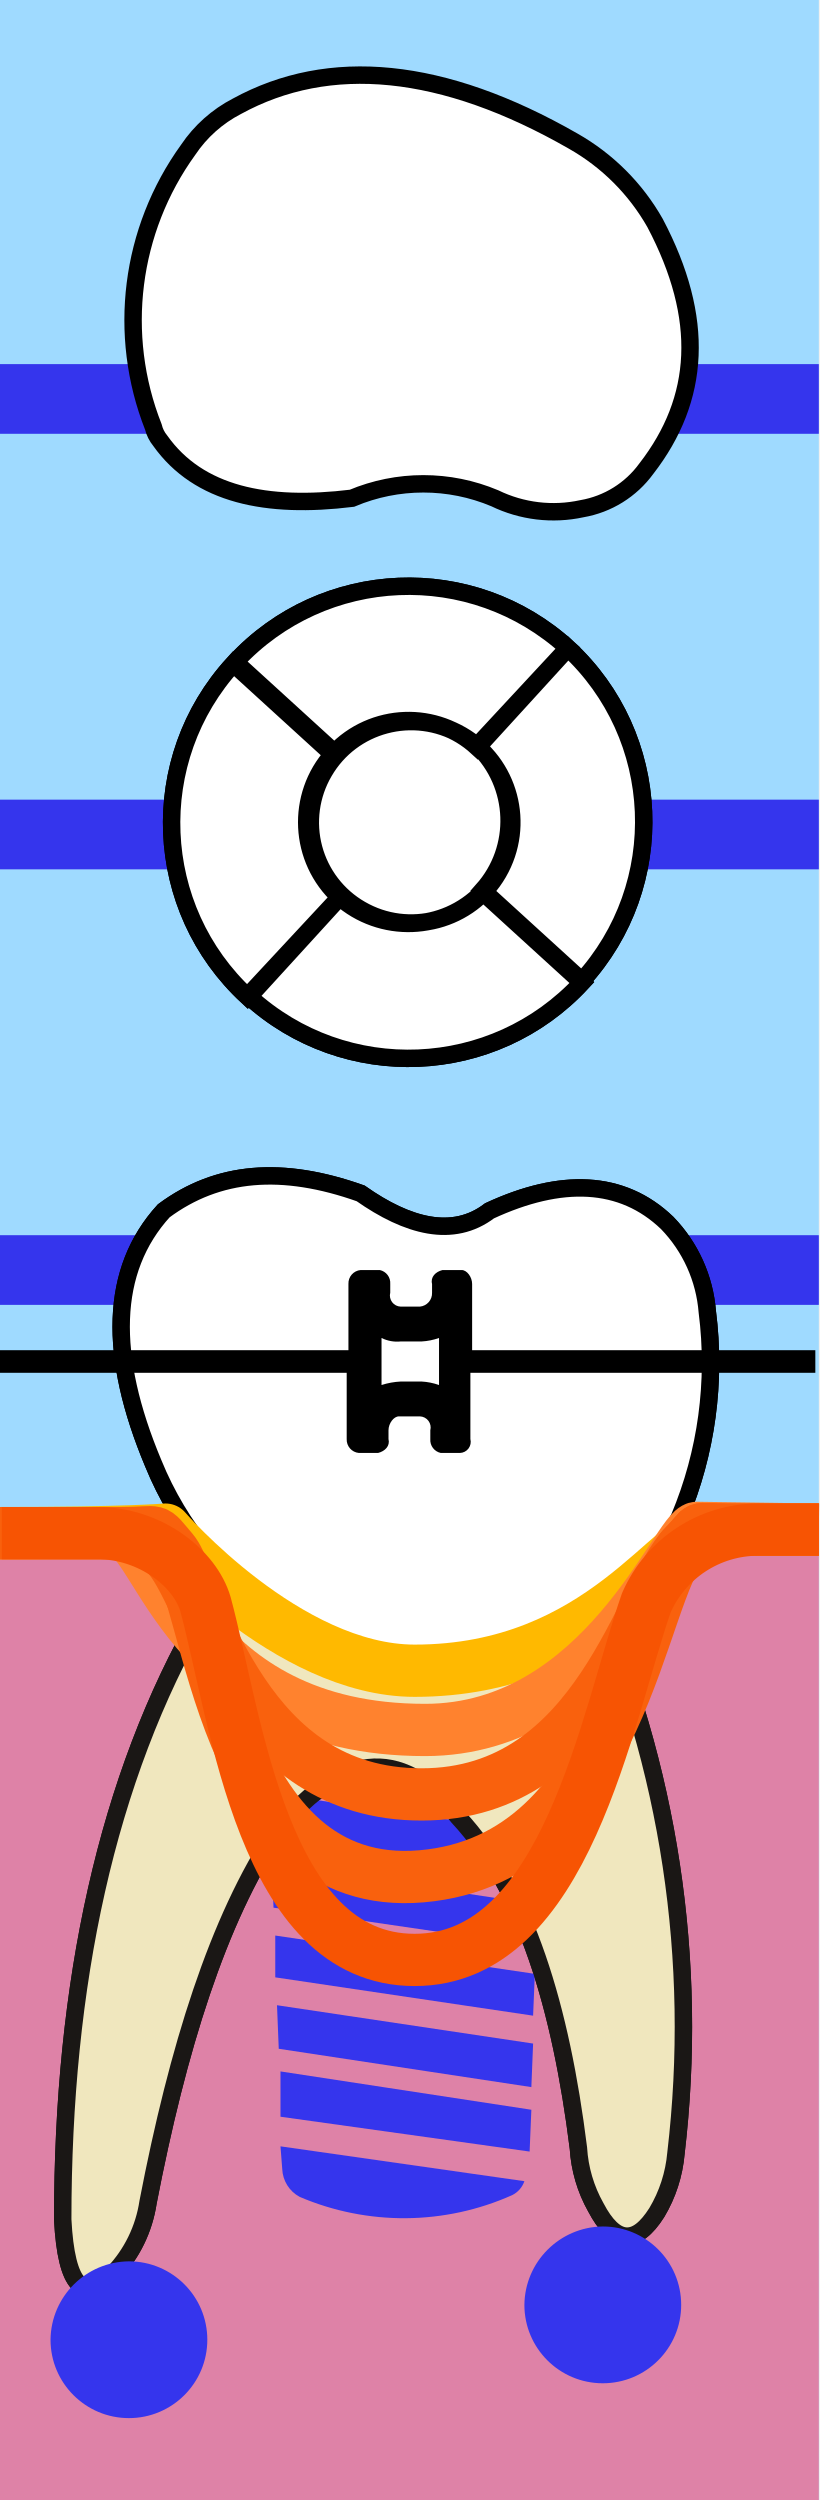
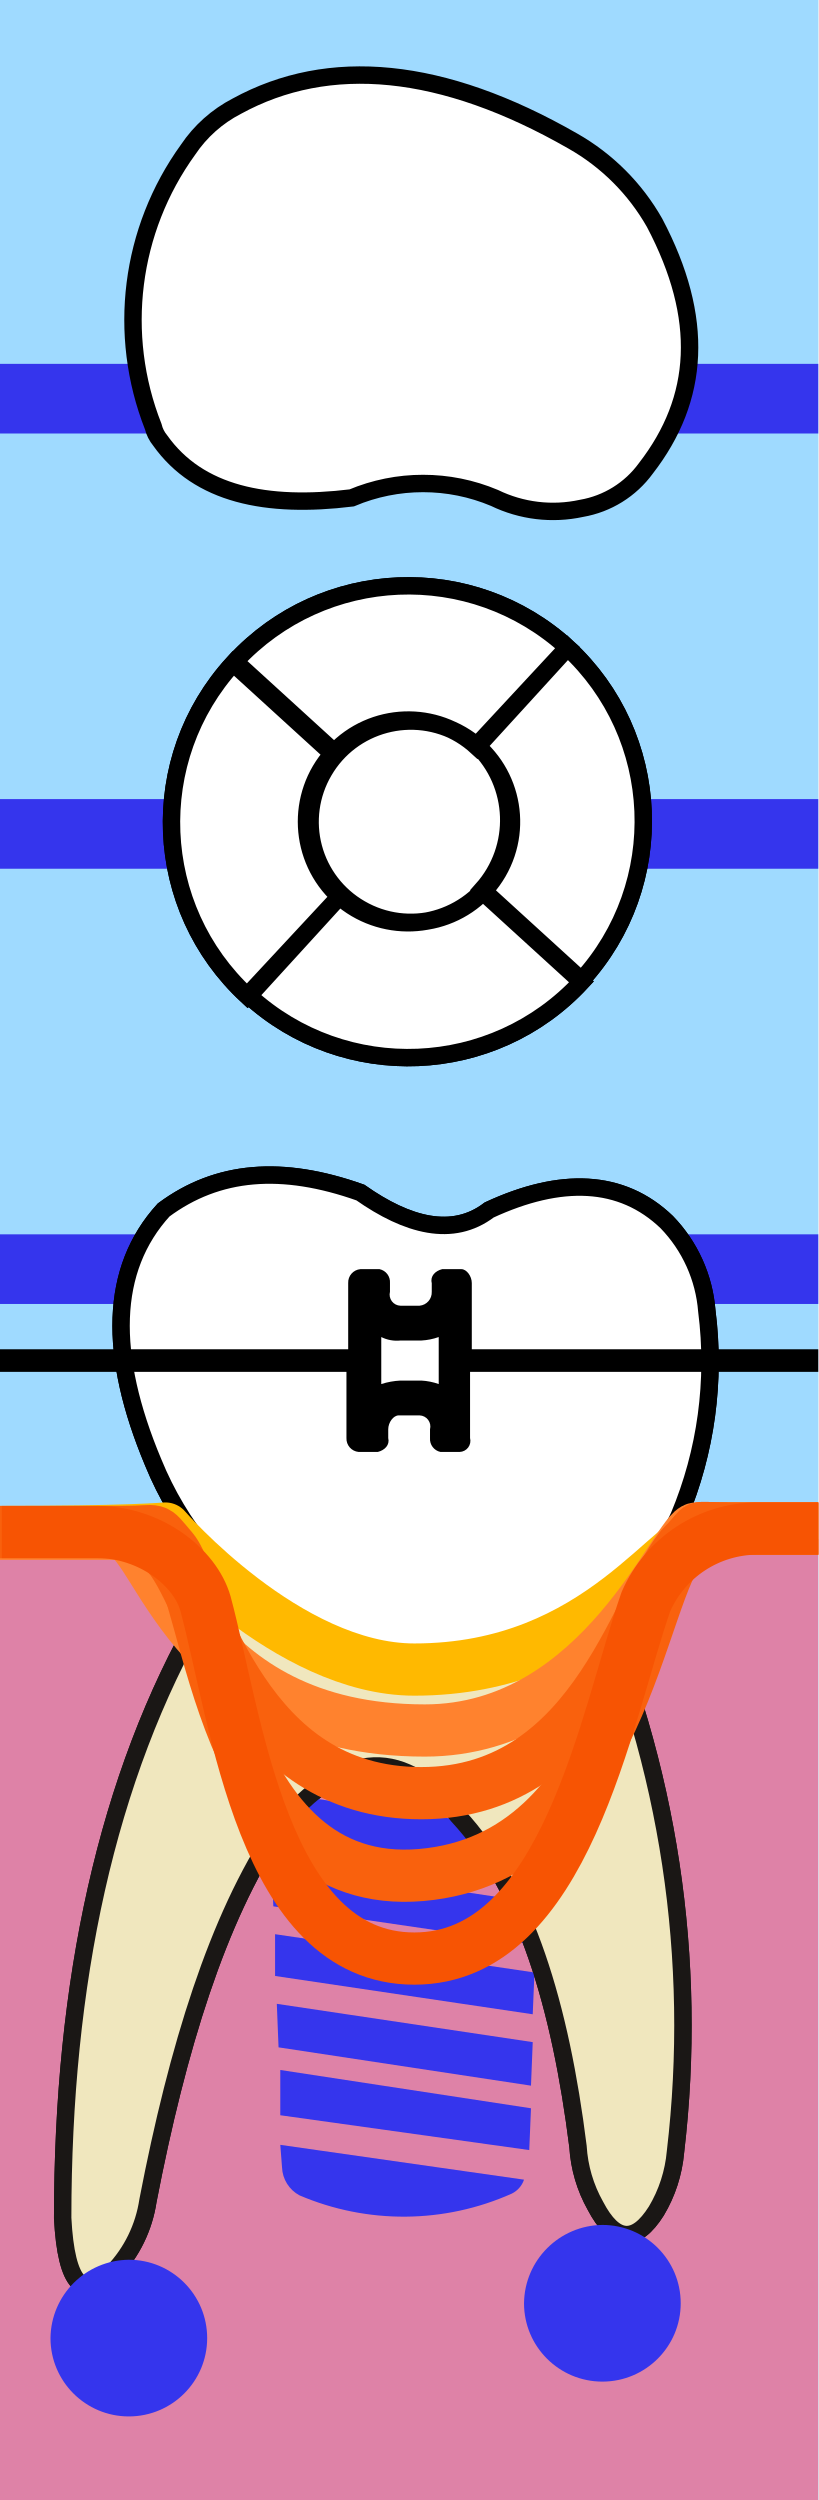
- <svg xmlns="http://www.w3.org/2000/svg" viewBox="0 0 47.02 143.5">
+ <svg xmlns="http://www.w3.org/2000/svg" viewBox="0 0 47 143.6">
  <g class="Слой_2" data-name="Слой 2">
    <g class="Слой_1-2" data-name="Слой 1">
      <g class="_85" data-name="85">
-         <path class="background" d="M0,0H47V143.5H0Z" style="fill:#9fdaff" />
-         <path class="bone" d="M47,88.4H0v55.1H47Z" style="fill:#de82a7" />
+         <path class="background" d="M0,0H47V143.6H0Z" style="fill:#9fdaff" />
+         <path class="bone" d="M47,88.4H0v55.2H47Z" style="fill:#de82a7" />
        <path class="bridge" d="M47,74.9H0v-4H47Zm0-54H0v4H47Zm0,25H0v4H47Z" style="fill:#3535ed" />
        <path class="root" d="M33.9,91.2a61.93,61.93,0,0,1,4.9,32.4,8,8,0,0,1-1.1,3.4c-1.2,1.9-2.4,1.8-3.5-.3a7.91,7.91,0,0,1-1-3.4c-1-8-3-14.8-6.9-19-3-3.8-6.4-4.1-10.4.8-3.4,5.1-5.7,12.5-7.4,21.3a7.57,7.57,0,0,1-2,4.1c-1.7,1.7-2.7.8-2.9-3.1,0-13.5,2.5-25.3,8-34.8l1.8-2.5" style="fill:#f0e7be;stroke:#1a1715;stroke-miterlimit:10" />
        <path class="rootCanal" d="M37.3,118c-1.6-9.7-6.1-18.4-7.9-27-.3-1.2-14-1.2-14.2-.3-2.7,9.7-6.1,10.5-8,21.8a138.82,138.82,0,0,0-1.1,18.7c0,.3.9-9.8,2.6-16.1s3.9-9.8,8-15.9c2.1-3.2,7.4-1.9,9.4,1.4,3.6,5.8,7.3,12.1,9.2,18.1,1.7,5.4-.2,9.7,0,9.9s1.3-1.2,1.3-1.5A18.07,18.07,0,0,0,37.3,118Z" style="fill:#3535ed;stroke:#201600;stroke-miterlimit:10;stroke-width:0.25px" />
        <path class="implant" d="M16.2,124.5a1.9,1.9,0,0,0,1,1.6,15.23,15.23,0,0,0,12.2-.1,1.39,1.39,0,0,0,.7-.8l-14-2Zm-.1-3,14.3,2,.1-2.4-14.4-2.2Zm-.1-3.9,14.5,2.2.1-2.5-14.7-2.2Zm-.2-4.1,14.8,2.2.1-2.4-14.9-2.2Zm-.1-4,15,2.2.1-2.4L15.6,107Zm-.2-4.1,15.3,2.3.1-2.5-15.6-2.3Zm-.2-5.1L31,102.6l.1-2.4L15.3,97.9Zm-.1-2.9,15.9,2.3.1-2.6-16,.1Zm-1.6-3a1.07,1.07,0,0,0,.2.6.91.91,0,0,0,.7.3h1.1l15-.1h1.1a.91.91,0,0,0,.7-.3,1.07,1.07,0,0,0,.2-.6V92.4h-.4l-18.1.1h-.4ZM13,89.7a1.49,1.49,0,0,0,.4.9.6.6,0,0,0,.4.1l18.1-.1c.2,0,.3,0,.4-.1a1,1,0,0,0,.4-.9V88.4a.94.94,0,0,0-1-1h0l-18.1.1a1.08,1.08,0,0,0-1,1v1.2Z" style="fill:#3535ed" />
-         <path class="rootMusk" d="M33.9,91.2a61.93,61.93,0,0,1,4.9,32.4,8,8,0,0,1-1.1,3.4c-1.2,1.9-2.4,1.8-3.5-.3a7.91,7.91,0,0,1-1-3.4c-1-8-3-14.8-6.9-19-3-3.8-6.4-4.1-10.4.8-3.4,5.1-5.7,12.5-7.4,21.3a7.57,7.57,0,0,1-2,4.1c-1.7,1.7-2.7.8-2.9-3.1,0-13.5,2.5-25.3,8-34.8l1.8-2.5" style="fill:#f0e7be;stroke:#1a1715;stroke-miterlimit:10" />
+         <path class="rootMask" d="M33.9,91.2a61.93,61.93,0,0,1,4.9,32.4,8,8,0,0,1-1.1,3.4c-1.2,1.9-2.4,1.8-3.5-.3a7.91,7.91,0,0,1-1-3.4c-1-8-3-14.8-6.9-19-3-3.8-6.4-4.1-10.4.8-3.4,5.1-5.7,12.5-7.4,21.3a7.57,7.57,0,0,1-2,4.1c-1.7,1.7-2.7.8-2.9-3.1,0-13.5,2.5-25.3,8-34.8l1.8-2.5" style="fill:#f0e7be;stroke:#1a1715;stroke-miterlimit:10" />
        <path class="coronaLingual" d="M33.5,29.2a7.7,7.7,0,0,1-5-.6,10.56,10.56,0,0,0-8.2,0c-4.9.6-8.8-.2-11-3.3a2,2,0,0,1-.4-.8,16.71,16.71,0,0,1,2-15.9,7.55,7.55,0,0,1,2.8-2.5C19,3.2,25.5,3.8,33,8.1a12.48,12.48,0,0,1,4.7,4.7c2.9,5.5,2.6,10.1-.5,14.1A6.05,6.05,0,0,1,33.5,29.2Z" style="fill:#fff;stroke:#1a1715;stroke-miterlimit:10;stroke-width:0.25px" />
-         <path class="coronaLingualIncisalDistal" d="M15.3,24.5v4.1a8.36,8.36,0,0,1-6-3.4,2.51,2.51,0,0,1-.4-.7Z" style="fill:#3535ed" />
+         <path class="coronaLingualIncisionDistal" d="M15.3,24.5v4.1a8.36,8.36,0,0,1-6-3.4,2.51,2.51,0,0,1-.4-.7Z" style="fill:#3535ed" />
        <path class="coronaLingualIncisalMiddle" d="M30.1,24.5v4.6a5.78,5.78,0,0,1-1.7-.6,10.56,10.56,0,0,0-8.2,0,21.19,21.19,0,0,1-5,.1V24.5Z" style="fill:#3535ed" />
        <path class="coronaLingualIncisionMesial" d="M38.6,24.5a15.76,15.76,0,0,1-1.5,2.4,5.52,5.52,0,0,1-3.7,2.2,9.15,9.15,0,0,1-3.3,0V24.5Z" style="fill:#3535ed" />
        <path class="coronaLingualMiddleDistal" d="M8.7,12.9h6.6V24.5H8.9A16.58,16.58,0,0,1,8.7,12.9Z" style="fill:#3535ed" />
        <path class="coronaLingualMiddleMiddle" d="M15.3,12.9H30.1V24.5H15.3Z" style="fill:#3535ed" />
        <path class="coronaLingualMiddleMesial" d="M37.7,12.9c2.3,4.3,2.5,8.2.9,11.6H30.1V12.9Z" style="fill:#3535ed" />
        <path class="coronaLingualCervicalDistal" d="M10.9,8.6a7.55,7.55,0,0,1,2.8-2.5,11.11,11.11,0,0,1,1.6-.7V13H8.7A16.48,16.48,0,0,1,10.9,8.6Z" style="fill:#3535ed" />
        <path class="coronaLingualCervicalMiddle" d="M15.3,5.4c4.3-1.7,9.2-1.3,14.8,1.3V13H15.3Z" style="fill:#3535ed" />
        <path class="coronaLingualCervicalMesial" d="M33,8.1a12.48,12.48,0,0,1,4.7,4.7.1.1,0,0,0,.1.1H30.2V6.6C31,7.1,32,7.5,33,8.1Z" style="fill:#3535ed" />
        <path class="coronaLabial" d="M28.1,69.5c4.1-1.9,7.6-1.8,10.2.7a8.27,8.27,0,0,1,2.3,5.1A23,23,0,0,1,39,87.1,11.31,11.31,0,0,1,34.7,92c-6.5,4.3-12.7,4.7-18.5,1a19.64,19.64,0,0,1-7.4-9c-2.6-6.2-2.5-11.1.6-14.5,3.1-2.3,6.8-2.6,11.3-1C23.4,70.4,26,71.1,28.1,69.5Z" style="fill:#fff;stroke:#000;stroke-miterlimit:10" />
        <path class="coronaLabialIncisalDistal" d="M9.2,69.5a9.75,9.75,0,0,1,5.7-1.9v7.1h-8A9.21,9.21,0,0,1,9.2,69.5Z" style="fill:#3535ed" />
        <path class="coronaLabialIncisalMiddle" d="M20.5,68.5c2.9,1.9,5.5,2.6,7.6,1a19,19,0,0,1,3.4-1.1v6.3H14.9V67.6A14.54,14.54,0,0,1,20.5,68.5Z" style="fill:#3535ed" />
        <path class="coronaLabialIncisionMesial" d="M38.3,70.2a8.38,8.38,0,0,1,2.2,4.4h-9V68.3A7.36,7.36,0,0,1,38.3,70.2Z" style="fill:#3535ed" />
        <path class="coronaLabialMiddleDistal" d="M6.9,74.6h8V86.5h-5c-.5-.8-.9-1.7-1.3-2.5A19,19,0,0,1,6.9,74.6Z" style="fill:#3535ed" />
        <path class="coronaLabialMiddleMiddle" d="M14.9,74.6H31.5V86.5H14.9Z" style="fill:#3535ed" />
        <path class="coronaLabialMiddleMesial" d="M40.5,74.6c0,.2.1.4.1.7a23.41,23.41,0,0,1-1.4,11.3H31.5V74.7h9Z" style="fill:#3535ed" />
        <path class="coronaLabialCervicalDistal" d="M9.9,86.5h5v5.6A19.19,19.19,0,0,1,9.9,86.5Z" style="fill:#3535ed" />
        <path class="coronaLabialCervicalMiddle" d="M31.5,86.5v7.2C26.1,96.2,21,96,16.1,92.9c-.4-.3-.8-.5-1.2-.8V86.5Z" style="fill:#3535ed" />
        <path class="coronaLabialCervicalMesial" d="M39.2,86.5c-.1.2-.1.3-.2.5a11.31,11.31,0,0,1-4.3,4.9,34.87,34.87,0,0,1-3.1,1.8V86.5Z" style="fill:#3535ed" />
        <path class="veneer" d="M25.4,78.1l-1.6-1.2c-2.4-1.8-2.5-2.1-1.4-4.9l.7-1.9-1.2,1.6c-1.8,2.4-2.1,2.5-4.9,1.4l-1.9-.7,1.6,1.2c2.4,1.8,2.5,2.1,1.4,4.9l-.7,1.9,1.2-1.6c1.8-2.4,2.1-2.5,4.9-1.4ZM24.2,88.6l-1.6-1.2c-1.4-1.1-1.5-1.3-.9-3l.7-1.9-1.2,1.6c-1.1,1.4-1.3,1.5-2.9.9l-1.9-.7L18,85.5c1.4,1.1,1.5,1.3.9,3l-.7,1.9,1.2-1.6c1.1-1.4,1.3-1.5,3-.9ZM17.3,84l-1.6-1.2c-1.4-1.1-1.5-1.3-.9-3l.7-1.9-1.2,1.6c-1.1,1.4-1.3,1.5-2.9.9l-1.9-.7,1.6,1.2c1.4,1.1,1.5,1.3.9,3l-.7,1.9,1.2-1.6c1.1-1.4,1.3-1.5,2.9-.9Zm17.8-5.6-1.6-1.2c-1.4-1.1-1.5-1.3-.9-3l.7-1.9-1.1,1.6c-1.1,1.4-1.3,1.5-2.9.9l-1.9-.7L29,75.3c1.4,1.1,1.5,1.3.9,3l-.7,1.9,1.2-1.6c1.1-1.4,1.2-1.5,2.9-.9Zm3.1,7.4-1.6-1.2c-1.4-1.1-1.5-1.2-.9-3l.7-1.9-1.2,1.6c-1.1,1.4-1.3,1.5-2.9.9l-1.9-.7L32,82.7c1.4,1.1,1.5,1.2.9,3l-.7,1.9L33.4,86c1.1-1.4,1.3-1.5,2.9-.9Z" style="fill:#3535ed" />
        <path class="coronaTop" d="M19.5,51.5l-5.2,5.7a13.56,13.56,0,0,0,19.1-.8h0l-5.7-5.2A5.92,5.92,0,0,1,19.5,51.5Zm8.2-.4,5.7,5.2a13.56,13.56,0,0,0-.8-19.1l-5.2,5.6a6,6,0,0,1,.3,8.3Zm-.3-8.2,5.2-5.7a13.56,13.56,0,0,0-19.1.8l5.7,5.2A5.83,5.83,0,0,1,27.4,42.9Zm-7.9,8.6a5.83,5.83,0,0,1-.4-8.2l-5.7-5.2a13.56,13.56,0,0,0,.8,19.1Zm-.9-7.2a5.78,5.78,0,1,1,2.1,7.9A5.76,5.76,0,0,1,18.6,44.3Z" style="fill:#fff;stroke:#000;stroke-miterlimit:10" />
        <path class="coronaTopBuccal" d="M19.5,51.5l-5.2,5.7a13.56,13.56,0,0,0,19.1-.8h0l-5.7-5.2A5.92,5.92,0,0,1,19.5,51.5Z" style="fill:#3535ed" />
        <path class="coronaTopMedial" d="M27.7,51.1l5.7,5.2a13.56,13.56,0,0,0-.8-19.1l-5.2,5.6a6,6,0,0,1,.3,8.3Z" style="fill:#3535ed" />
        <path class="coronaTopLingual" d="M27.4,42.9l5.2-5.7a13.56,13.56,0,0,0-19.1.8l5.7,5.2A5.83,5.83,0,0,1,27.4,42.9Z" style="fill:#3535ed" />
        <path class="coronaTopDistal" d="M19.5,51.5a5.83,5.83,0,0,1-.4-8.2l-5.7-5.2a13.56,13.56,0,0,0,.8,19.1Z" style="fill:#3535ed" />
        <path class="coronaTopOclusial" d="M18.5,44.2a5.78,5.78,0,1,1,2.1,7.9A5.83,5.83,0,0,1,18.5,44.2Z" style="fill:#3535ed" />
        <path class="silant" d="M15.5,55.3a19,19,0,0,0,6.9,1.2c5.8,0,9.2-2.2,9.2-5.4,0-2.7-2.2-4.2-6.4-5.4-3.2-.9-4.7-1.6-4.7-3.1,0-1.3,1.5-2.5,4.1-2.5a13.11,13.11,0,0,1,5,1l1.1-2.4a15.66,15.66,0,0,0-6-1.1c-5.3,0-8.4,2.4-8.4,5.3,0,2.2,2.1,4,6.5,5.1,3.3.9,4.5,1.8,4.5,3.3S25.8,54,22.5,54a16.09,16.09,0,0,1-5.9-1.3Z" style="fill:#3535ed" />
        <path class="crown" d="M19.5,51.5l-5.2,5.7a13.56,13.56,0,0,0,19.1-.8h0l-5.7-5.2A5.92,5.92,0,0,1,19.5,51.5Zm8.2-.4,5.7,5.2a13.56,13.56,0,0,0-.8-19.1l-5.2,5.6a6,6,0,0,1,.3,8.3Zm-.3-8.2,5.2-5.7a13.56,13.56,0,0,0-19.1.8l5.7,5.2A5.83,5.83,0,0,1,27.4,42.9Zm-7.9,8.6a5.83,5.83,0,0,1-.4-8.2l-5.7-5.2a13.56,13.56,0,0,0,.8,19.1Zm-.9-7.2a5.78,5.78,0,1,1,2.1,7.9A5.76,5.76,0,0,1,18.6,44.3Zm9.5,25.2c4.1-1.9,7.6-1.8,10.2.7a8.27,8.27,0,0,1,2.3,5.1A23,23,0,0,1,39,87.1,11.31,11.31,0,0,1,34.7,92c-6.5,4.3-12.7,4.7-18.5,1a19.64,19.64,0,0,1-7.4-9c-2.6-6.2-2.5-11.1.6-14.5,3.1-2.3,6.8-2.6,11.3-1C23.4,70.4,26,71.1,28.1,69.5Zm5.3-40.3a7.7,7.7,0,0,1-5-.6,10.56,10.56,0,0,0-8.2,0c-4.9.6-8.8-.2-11-3.3a2,2,0,0,1-.4-.8,16.71,16.71,0,0,1,2-15.9,7.55,7.55,0,0,1,2.8-2.5c5.3-2.9,11.8-2.3,19.3,2a12.48,12.48,0,0,1,4.7,4.7c2.9,5.5,2.6,10.1-.5,14.1A5.79,5.79,0,0,1,33.4,29.2Z" style="fill:#fff;stroke:#000;stroke-miterlimit:10" />
-         <path class="braces" d="M21.9,76.8A2,2,0,0,0,23,77h1.2a3.55,3.55,0,0,0,1-.2h0v2.7a3.55,3.55,0,0,0-1-.2H23a4.25,4.25,0,0,0-1.1.2V76.8h0m4.6-3.9H25.4c-.4.1-.7.4-.6.8v.5a.77.77,0,0,1-.7.8H23a.64.64,0,0,1-.6-.8v-.5a.76.76,0,0,0-.6-.8H20.7a.77.77,0,0,0-.7.8v3.8H0v1.3H19.9v3.8a.77.77,0,0,0,.7.8h1.1c.4-.1.7-.4.6-.8v-.5c0-.4.3-.8.6-.8h1.2a.64.64,0,0,1,.6.8v.5a.76.76,0,0,0,.6.8h1.1a.64.64,0,0,0,.6-.8V78.8H46.8V77.5H27.1V73.7c0-.4-.3-.8-.6-.8Z" />
+         <path class="braces" d="M21.9,76.8A2,2,0,0,0,23,77h1.2a3.55,3.55,0,0,0,1-.2h0v2.7a3.55,3.55,0,0,0-1-.2H23a4.25,4.25,0,0,0-1.1.2V76.8h0m4.6-3.9H25.4c-.4.1-.7.4-.6.8v.5a.77.77,0,0,1-.7.8H23a.64.64,0,0,1-.6-.8v-.5a.76.76,0,0,0-.6-.8H20.7a.77.77,0,0,0-.7.8v3.8H0v1.3H19.9v3.8a.77.77,0,0,0,.7.8h1.1c.4-.1.7-.4.6-.8v-.5c0-.4.3-.8.6-.8h1.2a.64.64,0,0,1,.6.8v.5a.76.76,0,0,0,.6.8h1.1a.64.64,0,0,0,.6-.8V78.8H47V77.5H27.1V73.7c0-.4-.3-.8-.6-.8Z" />
        <path class="gum" d="M47,87.8H41.1c-2.5,0-6.5,8.1-17.3,8.1-7.3,0-14.3-8.1-14.3-8.1S7.3,88,0,88" style="fill:none;stroke:#ffb900;stroke-linejoin:round;stroke-width:3px" />
-         <path class="paradontit1" d="M47,87.8l-7-.1c-1.1,0-5.4,11.6-15.6,11.6C10.7,99.3,9,88,6.9,88H0" style="fill:none;stroke:#ff822e;stroke-linejoin:round;stroke-width:3px" />
+         <path class="paradontit1" d="M47,87.8H40c-1.1,0-5.4,11.6-15.6,11.6C10.7,99.4,9,88.1,6.9,88.1H0" style="fill:none;stroke:#ff822e;stroke-linejoin:round;stroke-width:3px" />
        <path class="paradontit2" d="M47,87.8H41.8c-2.2,0-1.3-.3-2.5.9C36.7,91.3,34.4,103,24.2,103S11.9,92,9.7,89.4C8.5,88,9.3,88,7,88H0" style="fill:none;stroke:#f9610d;stroke-linejoin:round;stroke-width:3px" />
        <path class="paradontit3" d="M47,87.8H41.8c-2.2,0-1.3-.3-2.5.9-2.6,2.6-3.5,18-15.1,19S12.1,91.6,9.9,89c-1.2-1.4-.6-1-2.9-1H0" style="fill:none;stroke:#f9610d;stroke-linejoin:round;stroke-width:3px" />
        <path class="paradontit4" d="M47,87.8H43.5A7,7,0,0,0,37.1,92c-2.3,6.6-4.6,20.5-13.3,20.5s-10.2-13.7-12-20.4C11.2,90,8.6,88,5.6,88H.1" style="fill:none;stroke:#f75403;stroke-linejoin:round;stroke-width:3px" />
        <path class="periodontit" d="M34.6,127.8a4.5,4.5,0,1,1-4.5,4.5A4.55,4.55,0,0,1,34.6,127.8ZM2.9,134.3a4.5,4.5,0,1,0,4.5-4.5A4.55,4.55,0,0,0,2.9,134.3Z" style="fill:#3535ed" />
      </g>
    </g>
  </g>
</svg>
